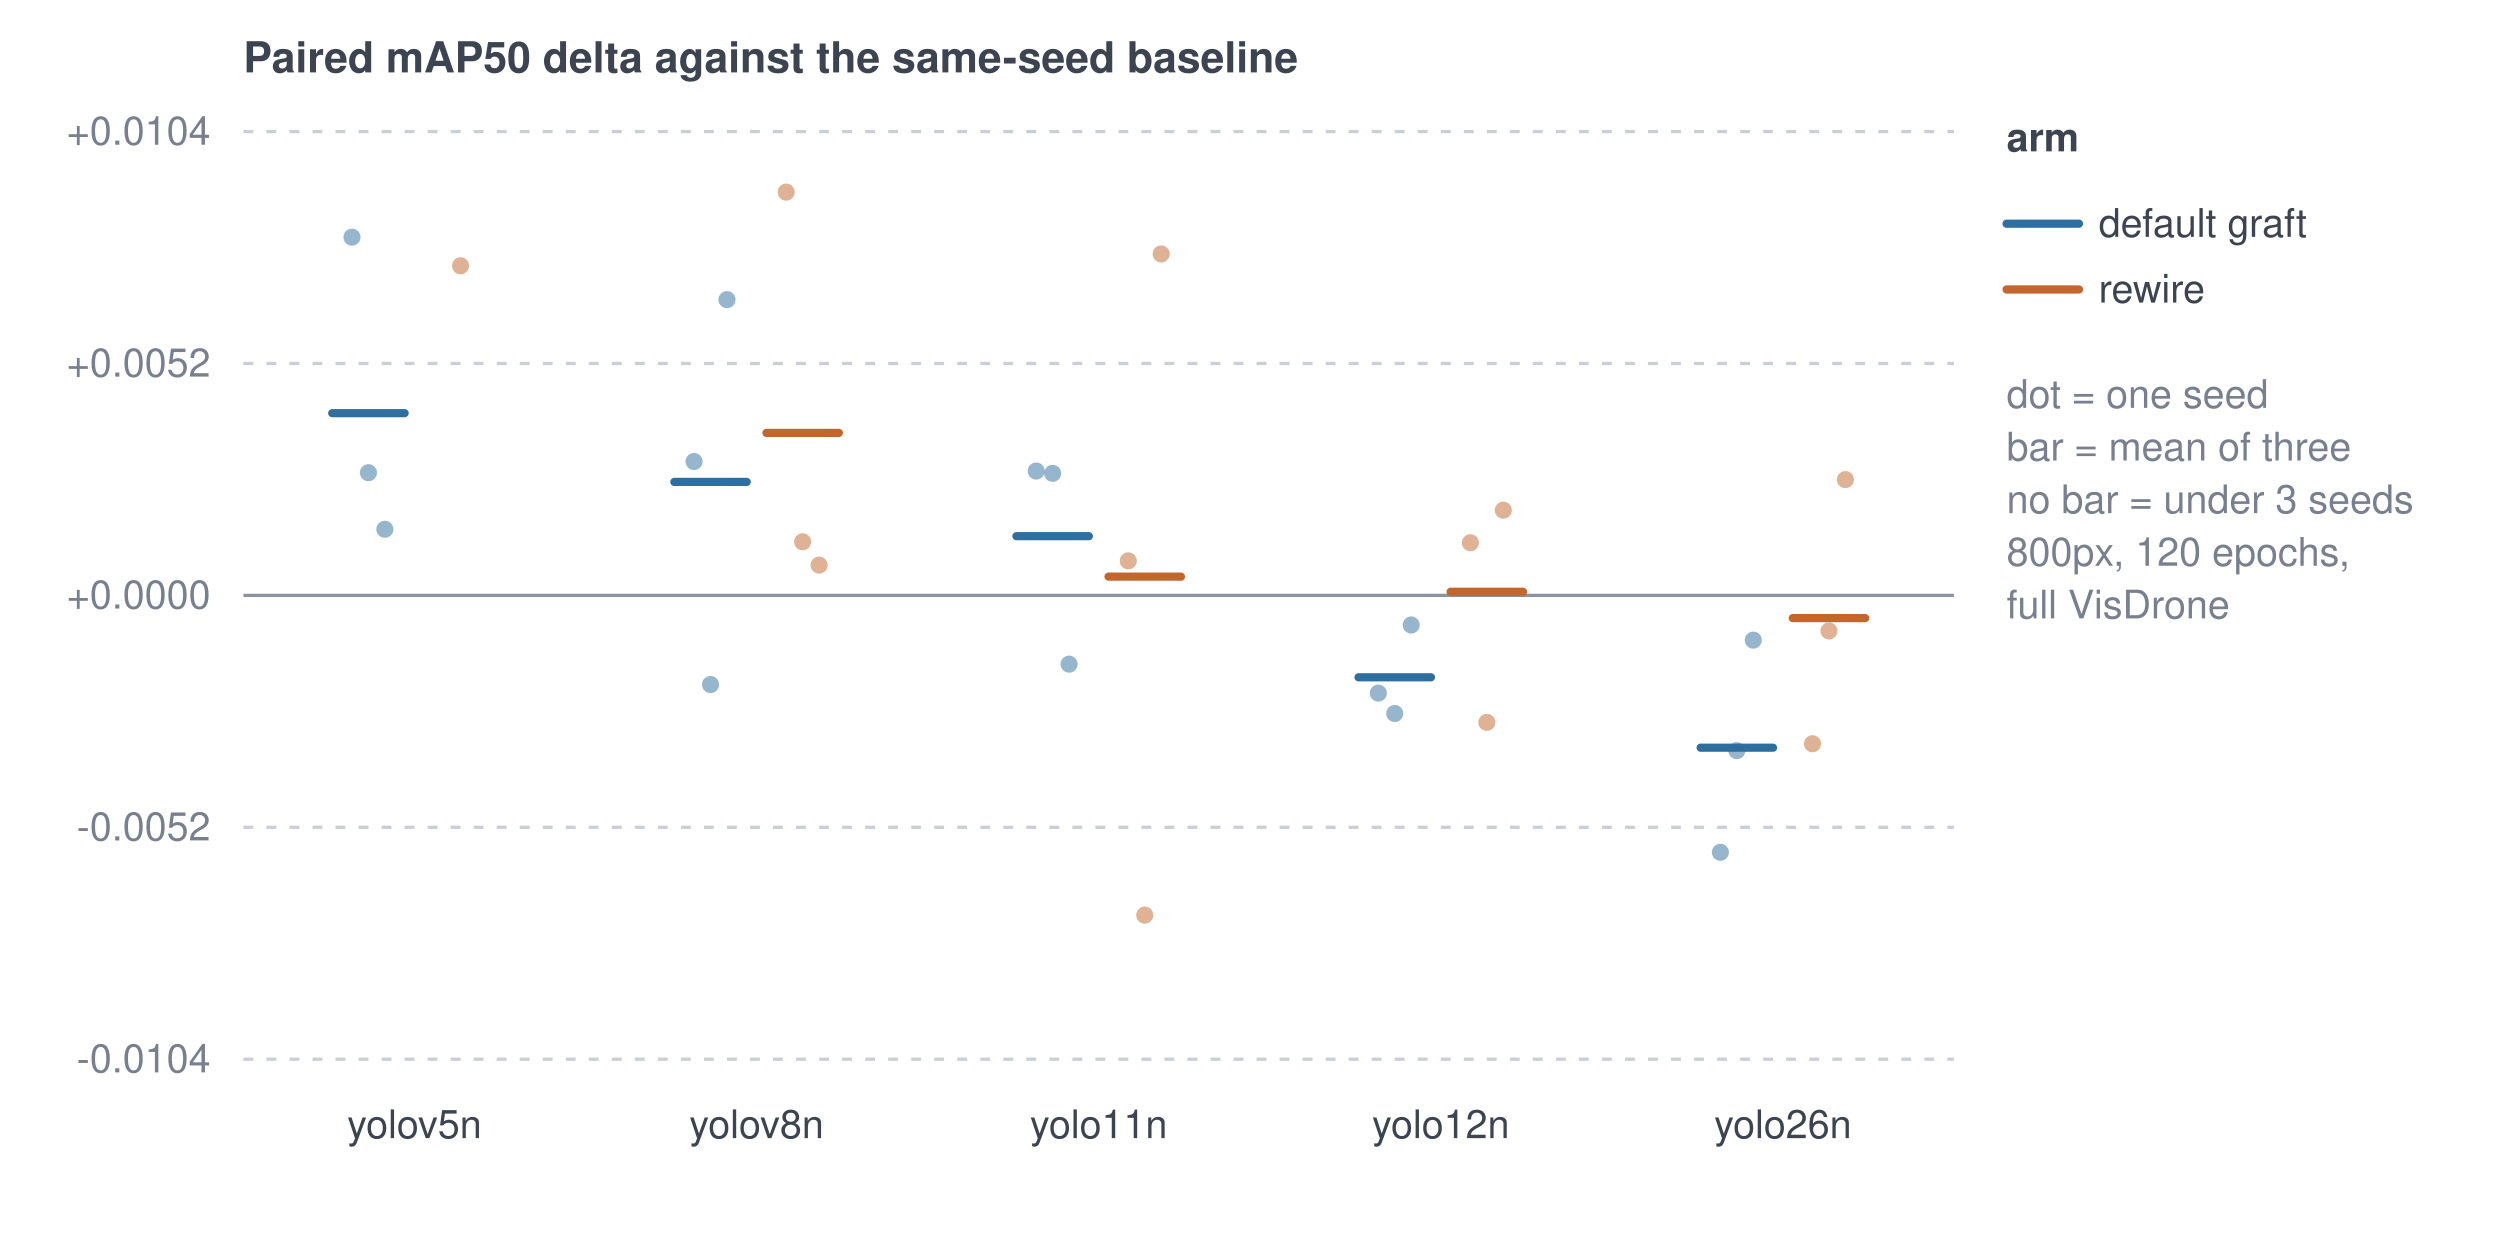
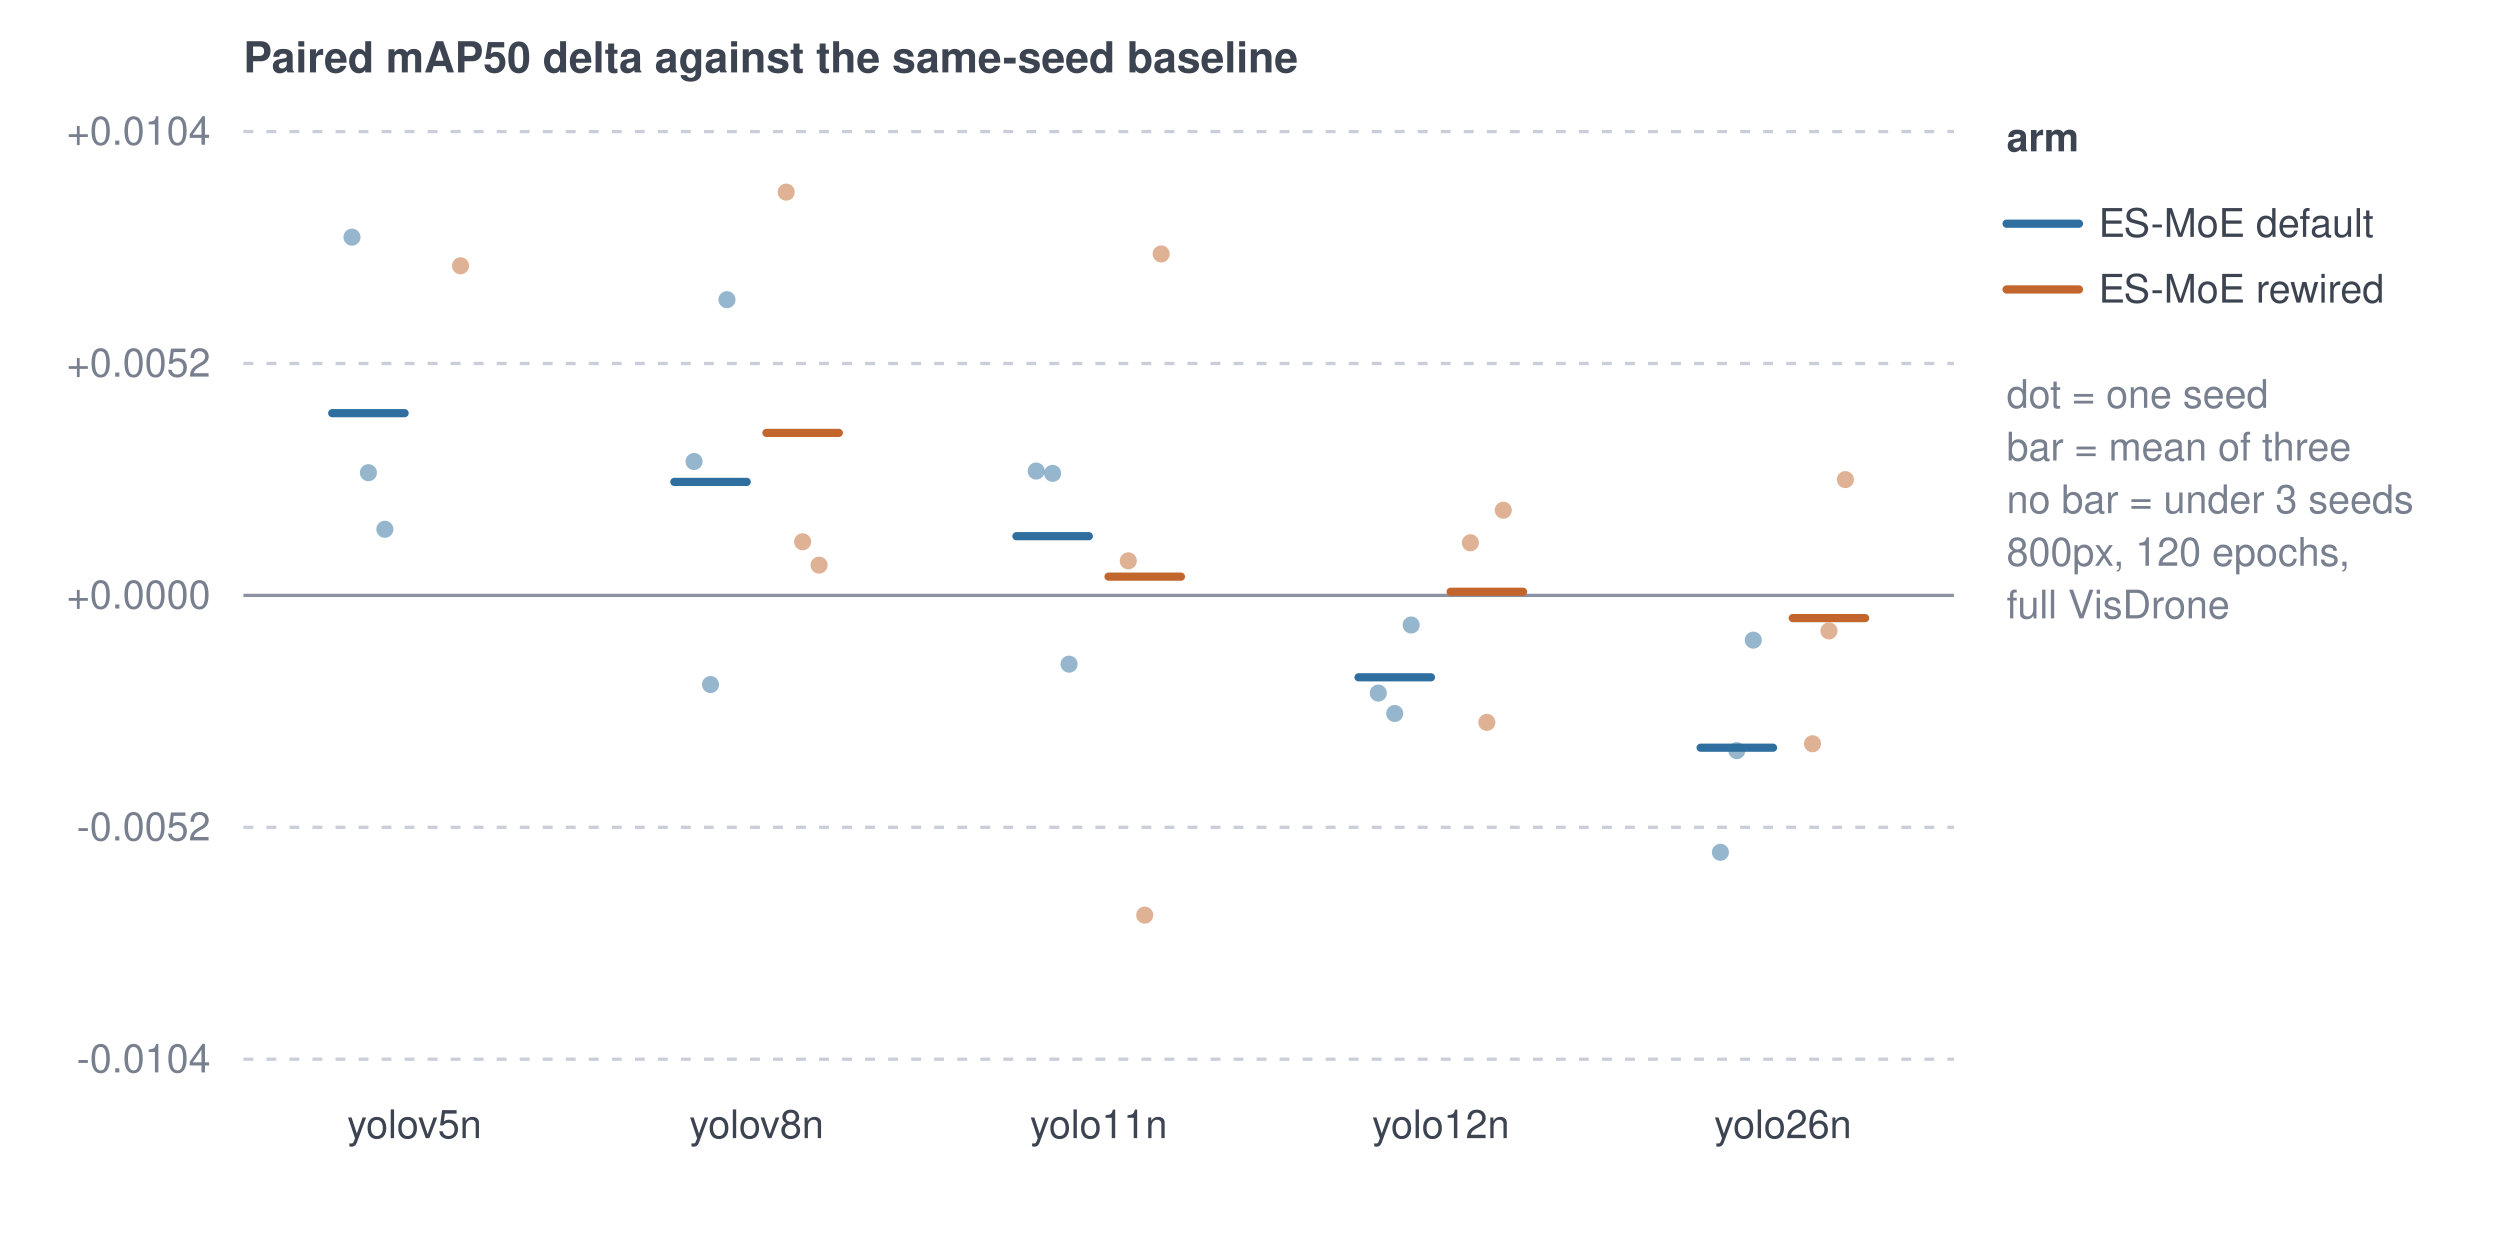
<svg xmlns="http://www.w3.org/2000/svg" viewBox="0 0 760 380" width="760" height="380" font-family="system-ui,-apple-system,Segoe UI,Helvetica,Arial,sans-serif" font-size="12">
  <style>
  .ink{fill:#3d4451}.rule{stroke:#c9ced8}.zero{stroke:#8b93a3}.faint{fill:#78808f}
  @media (prefers-color-scheme:dark){
    .ink{fill:#c9ced8}.rule{stroke:#454b57}.zero{stroke:#7e8797}.faint{fill:#98a0af}}
</style>
  <text x="74" y="22" class="ink" font-size="13" font-weight="600">Paired mAP50 delta against the same-seed baseline</text>
  <line x1="74" y1="322.0" x2="594" y2="322.0" class="rule" stroke-dasharray="3 4" stroke-width="1" />
  <text x="64" y="326.0" class="faint" text-anchor="end">-0.0104</text>
  <line x1="74" y1="251.5" x2="594" y2="251.5" class="rule" stroke-dasharray="3 4" stroke-width="1" />
  <text x="64" y="255.5" class="faint" text-anchor="end">-0.0052</text>
  <line x1="74" y1="181.0" x2="594" y2="181.0" class="zero" stroke-width="1" />
  <text x="64" y="185.0" class="faint" text-anchor="end">+0.0000</text>
  <line x1="74" y1="110.5" x2="594" y2="110.5" class="rule" stroke-dasharray="3 4" stroke-width="1" />
  <text x="64" y="114.5" class="faint" text-anchor="end">+0.0052</text>
  <line x1="74" y1="40.0" x2="594" y2="40.0" class="rule" stroke-dasharray="3 4" stroke-width="1" />
  <text x="64" y="44.0" class="faint" text-anchor="end">+0.0104</text>
  <text x="126.0" y="346" class="ink" text-anchor="middle">yolov5n</text>
  <line x1="101.0" y1="125.6" x2="123.0" y2="125.6" stroke="#2f6f9f" stroke-width="2.5" stroke-linecap="round" />
  <circle cx="107.0" cy="72.1" r="2.6" fill="#2f6f9f" fill-opacity="0.5" />
  <circle cx="112.0" cy="143.7" r="2.6" fill="#2f6f9f" fill-opacity="0.5" />
  <circle cx="117.0" cy="160.9" r="2.6" fill="#2f6f9f" fill-opacity="0.5" />
  <circle cx="140.0" cy="80.8" r="2.6" fill="#c2662d" fill-opacity="0.5" />
  <text x="230.0" y="346" class="ink" text-anchor="middle">yolov8n</text>
  <line x1="205.0" y1="146.5" x2="227.0" y2="146.5" stroke="#2f6f9f" stroke-width="2.5" stroke-linecap="round" />
  <circle cx="211.0" cy="140.3" r="2.6" fill="#2f6f9f" fill-opacity="0.5" />
  <circle cx="216.0" cy="208.1" r="2.6" fill="#2f6f9f" fill-opacity="0.5" />
  <circle cx="221.0" cy="91.1" r="2.6" fill="#2f6f9f" fill-opacity="0.5" />
  <line x1="233.0" y1="131.6" x2="255.0" y2="131.6" stroke="#c2662d" stroke-width="2.5" stroke-linecap="round" />
  <circle cx="239.0" cy="58.4" r="2.6" fill="#c2662d" fill-opacity="0.5" />
  <circle cx="244.0" cy="164.7" r="2.6" fill="#c2662d" fill-opacity="0.5" />
  <circle cx="249.0" cy="171.8" r="2.6" fill="#c2662d" fill-opacity="0.5" />
  <text x="334.0" y="346" class="ink" text-anchor="middle">yolo11n</text>
  <line x1="309.0" y1="163.0" x2="331.0" y2="163.0" stroke="#2f6f9f" stroke-width="2.5" stroke-linecap="round" />
  <circle cx="315.0" cy="143.2" r="2.6" fill="#2f6f9f" fill-opacity="0.5" />
  <circle cx="320.0" cy="143.9" r="2.6" fill="#2f6f9f" fill-opacity="0.5" />
  <circle cx="325.0" cy="201.9" r="2.6" fill="#2f6f9f" fill-opacity="0.5" />
  <line x1="337.0" y1="175.3" x2="359.0" y2="175.3" stroke="#c2662d" stroke-width="2.5" stroke-linecap="round" />
  <circle cx="343.0" cy="170.5" r="2.6" fill="#c2662d" fill-opacity="0.5" />
  <circle cx="348.0" cy="278.2" r="2.6" fill="#c2662d" fill-opacity="0.5" />
  <circle cx="353.0" cy="77.2" r="2.6" fill="#c2662d" fill-opacity="0.5" />
  <text x="438.0" y="346" class="ink" text-anchor="middle">yolo12n</text>
  <line x1="413.0" y1="205.9" x2="435.0" y2="205.9" stroke="#2f6f9f" stroke-width="2.5" stroke-linecap="round" />
  <circle cx="419.0" cy="210.7" r="2.6" fill="#2f6f9f" fill-opacity="0.5" />
  <circle cx="424.0" cy="216.9" r="2.6" fill="#2f6f9f" fill-opacity="0.5" />
  <circle cx="429.0" cy="190.0" r="2.6" fill="#2f6f9f" fill-opacity="0.5" />
  <line x1="441.0" y1="179.9" x2="463.0" y2="179.9" stroke="#c2662d" stroke-width="2.5" stroke-linecap="round" />
  <circle cx="447.0" cy="165.0" r="2.6" fill="#c2662d" fill-opacity="0.5" />
  <circle cx="452.0" cy="219.6" r="2.6" fill="#c2662d" fill-opacity="0.5" />
  <circle cx="457.0" cy="155.1" r="2.6" fill="#c2662d" fill-opacity="0.5" />
  <text x="542.0" y="346" class="ink" text-anchor="middle">yolo26n</text>
  <line x1="517.0" y1="227.3" x2="539.0" y2="227.3" stroke="#2f6f9f" stroke-width="2.5" stroke-linecap="round" />
  <circle cx="523.0" cy="259.1" r="2.6" fill="#2f6f9f" fill-opacity="0.5" />
  <circle cx="528.0" cy="228.2" r="2.6" fill="#2f6f9f" fill-opacity="0.5" />
  <circle cx="533.0" cy="194.6" r="2.6" fill="#2f6f9f" fill-opacity="0.5" />
  <line x1="545.0" y1="187.9" x2="567.0" y2="187.9" stroke="#c2662d" stroke-width="2.5" stroke-linecap="round" />
  <circle cx="551.0" cy="226.1" r="2.6" fill="#c2662d" fill-opacity="0.5" />
  <circle cx="556.0" cy="191.8" r="2.6" fill="#c2662d" fill-opacity="0.5" />
  <circle cx="561.0" cy="145.8" r="2.6" fill="#c2662d" fill-opacity="0.5" />
  <text x="610" y="46" class="ink" font-weight="600">arm</text>
  <line x1="610" y1="68" x2="632" y2="68" stroke="#2f6f9f" stroke-width="2.5" stroke-linecap="round" />
-   <text x="638" y="72" class="ink">default graft</text>
+   <text x="638" y="72" class="ink">ES-MoE default</text>
  <line x1="610" y1="88" x2="632" y2="88" stroke="#c2662d" stroke-width="2.5" stroke-linecap="round" />
-   <text x="638" y="92" class="ink">rewire</text>
+   <text x="638" y="92" class="ink">ES-MoE rewired</text>
  <text x="610" y="124" class="faint">dot = one seed</text>
  <text x="610" y="140" class="faint">bar = mean of three</text>
  <text x="610" y="156" class="faint">no bar = under 3 seeds</text>
  <text x="610" y="172" class="faint">800px, 120 epochs,</text>
  <text x="610" y="188" class="faint">full VisDrone</text>
</svg>
